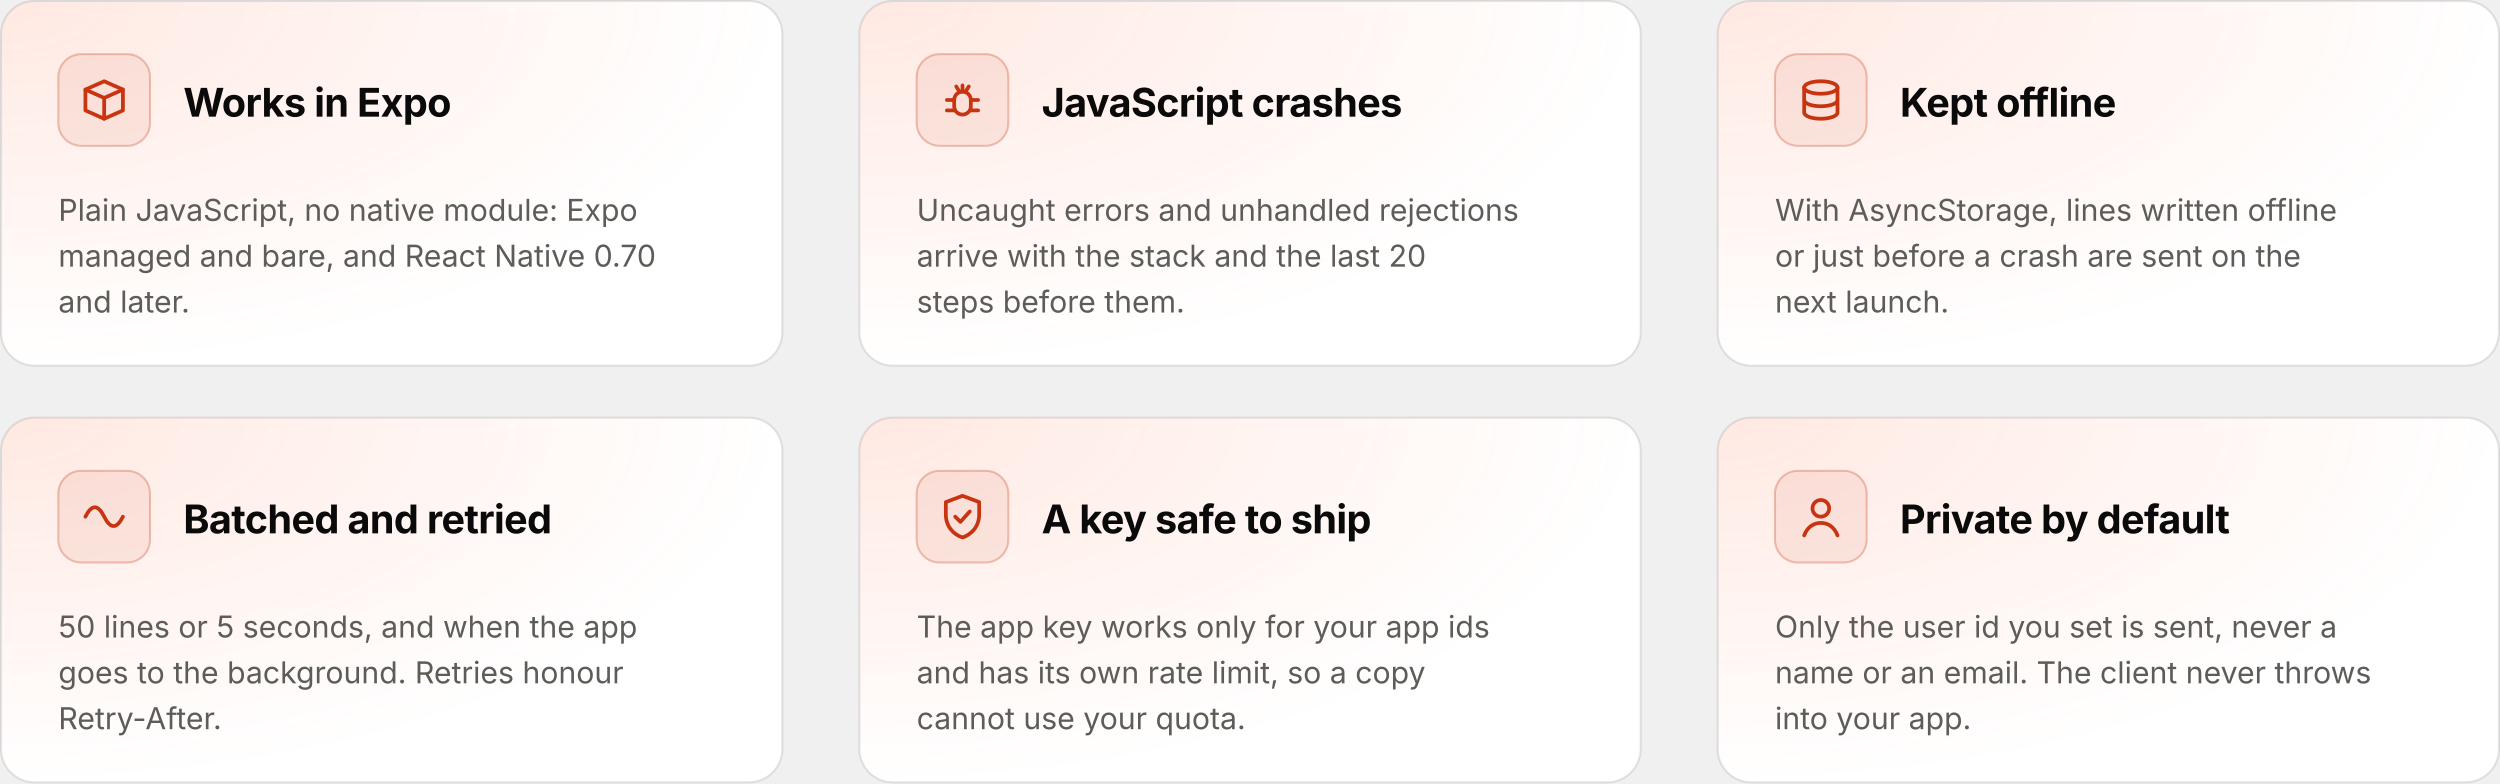
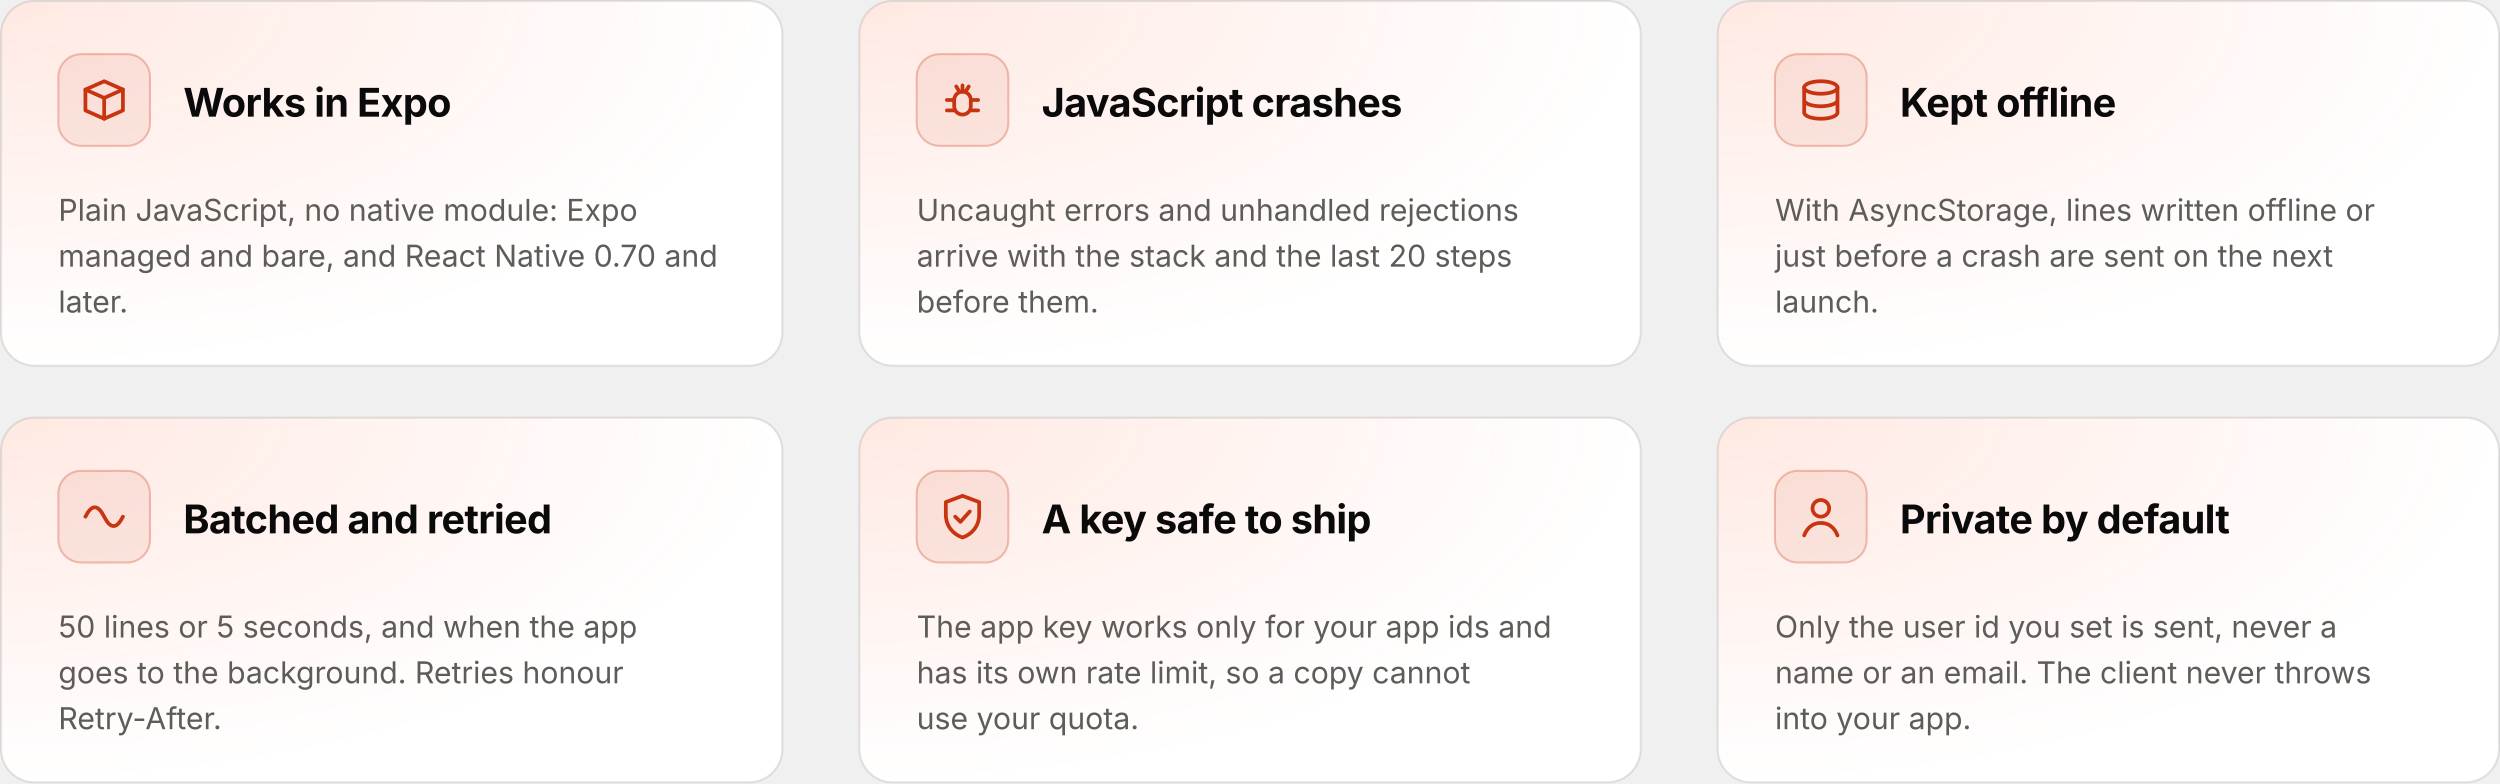
<svg xmlns="http://www.w3.org/2000/svg" width="1200" height="376" viewBox="0 0 1200 376" role="img" aria-label="Works in Expo: Plain JavaScript, no native module: Expo managed and bare, and React Native 0.70 and later.; JavaScript crashes: Uncaught errors and unhandled rejections arrive with the stack and the last 20 steps before them.; Kept offline: With AsyncStorage, lines written offline or just before a crash are sent on the next launch.; Batched and retried: 50 lines or 5 seconds, and when the app goes to the background. Retries honour Retry-After.; A key safe to ship: The app key works only for your app ids and has its own rate limit, so a copy cannot use your quota.; Private by default: Only the user id you set is sent, never a name or an email. The client never throws into your app.">
  <defs>
    <radialGradient id="glow" cx="0" cy="0" r="1">
      <stop offset="0" stop-color="#FF5F2E" stop-opacity="0.14" />
      <stop offset="1" stop-color="#FF5F2E" stop-opacity="0" />
    </radialGradient>
  </defs>
  <g font-family="ui-sans-serif, -apple-system, 'Segoe UI', Inter, Helvetica, Arial, sans-serif">
    <rect x="0.5" y="0.5" width="375" height="175" rx="16" fill="#FFFFFF" stroke="#000000" stroke-opacity="0.10" />
    <rect x="0.5" y="0.5" width="375" height="175" rx="16" fill="url(#glow)" />
    <rect x="28" y="26" width="44" height="44" rx="11" fill="#C7340F" fill-opacity="0.08" stroke="#C7340F" stroke-opacity="0.28" />
    <g transform="translate(38 36) scale(1)" fill="none" stroke="#C7340F" stroke-width="1.8" stroke-linecap="round" stroke-linejoin="round" transform-origin="0 0">
      <path d="M3 7l9-4 9 4v10l-9 4-9-4z" />
      <path d="m3 7 9 4 9-4M12 11v10" />
    </g>
    <text x="88" y="56" font-size="19" font-weight="650" letter-spacing="-0.3" fill="#0A0A0A">Works in Expo</text>
    <text x="28" y="106" font-size="14.5" fill="#5C5C58">Plain JavaScript, no native module: Expo</text>
-     <text x="28" y="128" font-size="14.5" fill="#5C5C58">managed and bare, and React Native 0.70</text>
-     <text x="28" y="150" font-size="14.5" fill="#5C5C58">and later.</text>
+     <text x="28" y="128" font-size="14.5" fill="#5C5C58">managed and bare, and React Native 0.70 and</text>
+     <text x="28" y="150" font-size="14.5" fill="#5C5C58">later.</text>
    <rect x="412.5" y="0.5" width="375" height="175" rx="16" fill="#FFFFFF" stroke="#000000" stroke-opacity="0.10" />
    <rect x="412.5" y="0.5" width="375" height="175" rx="16" fill="url(#glow)" />
    <rect x="440" y="26" width="44" height="44" rx="11" fill="#C7340F" fill-opacity="0.08" stroke="#C7340F" stroke-opacity="0.28" />
    <g transform="translate(450 36) scale(1)" fill="none" stroke="#C7340F" stroke-width="1.8" stroke-linecap="round" stroke-linejoin="round" transform-origin="0 0">
      <rect x="8" y="8" width="8" height="11" rx="4" />
      <path d="M12 8V5M9 5.5 10.5 8M15 5.5 13.5 8M4.5 12H8M16 12h3.5M4.5 17H8M16 17h3.5" />
    </g>
    <text x="500" y="56" font-size="19" font-weight="650" letter-spacing="-0.3" fill="#0A0A0A">JavaScript crashes</text>
    <text x="440" y="106" font-size="14.5" fill="#5C5C58">Uncaught errors and unhandled rejections</text>
-     <text x="440" y="128" font-size="14.5" fill="#5C5C58">arrive with the stack and the last 20</text>
-     <text x="440" y="150" font-size="14.5" fill="#5C5C58">steps before them.</text>
+     <text x="440" y="128" font-size="14.5" fill="#5C5C58">arrive with the stack and the last 20 steps</text>
+     <text x="440" y="150" font-size="14.5" fill="#5C5C58">before them.</text>
    <rect x="824.5" y="0.5" width="375" height="175" rx="16" fill="#FFFFFF" stroke="#000000" stroke-opacity="0.10" />
    <rect x="824.5" y="0.5" width="375" height="175" rx="16" fill="url(#glow)" />
    <rect x="852" y="26" width="44" height="44" rx="11" fill="#C7340F" fill-opacity="0.08" stroke="#C7340F" stroke-opacity="0.28" />
    <g transform="translate(862 36) scale(1)" fill="none" stroke="#C7340F" stroke-width="1.8" stroke-linecap="round" stroke-linejoin="round" transform-origin="0 0">
      <ellipse cx="12" cy="6" rx="8" ry="3" />
      <path d="M4 6v12c0 1.7 3.6 3 8 3s8-1.3 8-3V6M4 12c0 1.7 3.6 3 8 3s8-1.3 8-3" />
    </g>
    <text x="912" y="56" font-size="19" font-weight="650" letter-spacing="-0.3" fill="#0A0A0A">Kept offline</text>
-     <text x="852" y="106" font-size="14.5" fill="#5C5C58">With AsyncStorage, lines written offline</text>
-     <text x="852" y="128" font-size="14.5" fill="#5C5C58">or just before a crash are sent on the</text>
-     <text x="852" y="150" font-size="14.5" fill="#5C5C58">next launch.</text>
+     <text x="852" y="106" font-size="14.5" fill="#5C5C58">With AsyncStorage, lines written offline or</text>
+     <text x="852" y="128" font-size="14.5" fill="#5C5C58">just before a crash are sent on the next</text>
+     <text x="852" y="150" font-size="14.5" fill="#5C5C58">launch.</text>
    <rect x="0.5" y="200.5" width="375" height="175" rx="16" fill="#FFFFFF" stroke="#000000" stroke-opacity="0.10" />
    <rect x="0.5" y="200.5" width="375" height="175" rx="16" fill="url(#glow)" />
    <rect x="28" y="226" width="44" height="44" rx="11" fill="#C7340F" fill-opacity="0.08" stroke="#C7340F" stroke-opacity="0.28" />
    <g transform="translate(38 236) scale(1)" fill="none" stroke="#C7340F" stroke-width="1.8" stroke-linecap="round" stroke-linejoin="round" transform-origin="0 0">
      <path d="M3 12c3-6 6-6 9 0s6 6 9 0" />
    </g>
    <text x="88" y="256" font-size="19" font-weight="650" letter-spacing="-0.3" fill="#0A0A0A">Batched and retried</text>
    <text x="28" y="306" font-size="14.5" fill="#5C5C58">50 lines or 5 seconds, and when the app</text>
    <text x="28" y="328" font-size="14.5" fill="#5C5C58">goes to the background. Retries honour</text>
    <text x="28" y="350" font-size="14.5" fill="#5C5C58">Retry-After.</text>
    <rect x="412.5" y="200.5" width="375" height="175" rx="16" fill="#FFFFFF" stroke="#000000" stroke-opacity="0.10" />
    <rect x="412.5" y="200.5" width="375" height="175" rx="16" fill="url(#glow)" />
    <rect x="440" y="226" width="44" height="44" rx="11" fill="#C7340F" fill-opacity="0.08" stroke="#C7340F" stroke-opacity="0.28" />
    <g transform="translate(450 236) scale(1)" fill="none" stroke="#C7340F" stroke-width="1.8" stroke-linecap="round" stroke-linejoin="round" transform-origin="0 0">
      <path d="M12 2l8 3v6c0 5.5-3.5 9.5-8 11-4.5-1.5-8-5.5-8-11V5z" />
      <path d="m8.5 12 2.5 2.5 4.5-5" />
    </g>
    <text x="500" y="256" font-size="19" font-weight="650" letter-spacing="-0.3" fill="#0A0A0A">A key safe to ship</text>
-     <text x="440" y="306" font-size="14.5" fill="#5C5C58">The app key works only for your app ids</text>
-     <text x="440" y="328" font-size="14.5" fill="#5C5C58">and has its own rate limit, so a copy</text>
-     <text x="440" y="350" font-size="14.5" fill="#5C5C58">cannot use your quota.</text>
+     <text x="440" y="306" font-size="14.5" fill="#5C5C58">The app key works only for your app ids and</text>
+     <text x="440" y="328" font-size="14.5" fill="#5C5C58">has its own rate limit, so a copy cannot</text>
+     <text x="440" y="350" font-size="14.5" fill="#5C5C58">use your quota.</text>
    <rect x="824.5" y="200.5" width="375" height="175" rx="16" fill="#FFFFFF" stroke="#000000" stroke-opacity="0.10" />
    <rect x="824.5" y="200.5" width="375" height="175" rx="16" fill="url(#glow)" />
    <rect x="852" y="226" width="44" height="44" rx="11" fill="#C7340F" fill-opacity="0.08" stroke="#C7340F" stroke-opacity="0.28" />
    <g transform="translate(862 236) scale(1)" fill="none" stroke="#C7340F" stroke-width="1.8" stroke-linecap="round" stroke-linejoin="round" transform-origin="0 0">
      <circle cx="12" cy="8" r="4" />
      <path d="M4 21c1.5-4 4.5-6 8-6s6.5 2 8 6" />
    </g>
    <text x="912" y="256" font-size="19" font-weight="650" letter-spacing="-0.3" fill="#0A0A0A">Private by default</text>
    <text x="852" y="306" font-size="14.5" fill="#5C5C58">Only the user id you set is sent, never a</text>
    <text x="852" y="328" font-size="14.5" fill="#5C5C58">name or an email. The client never throws</text>
    <text x="852" y="350" font-size="14.5" fill="#5C5C58">into your app.</text>
  </g>
</svg>
